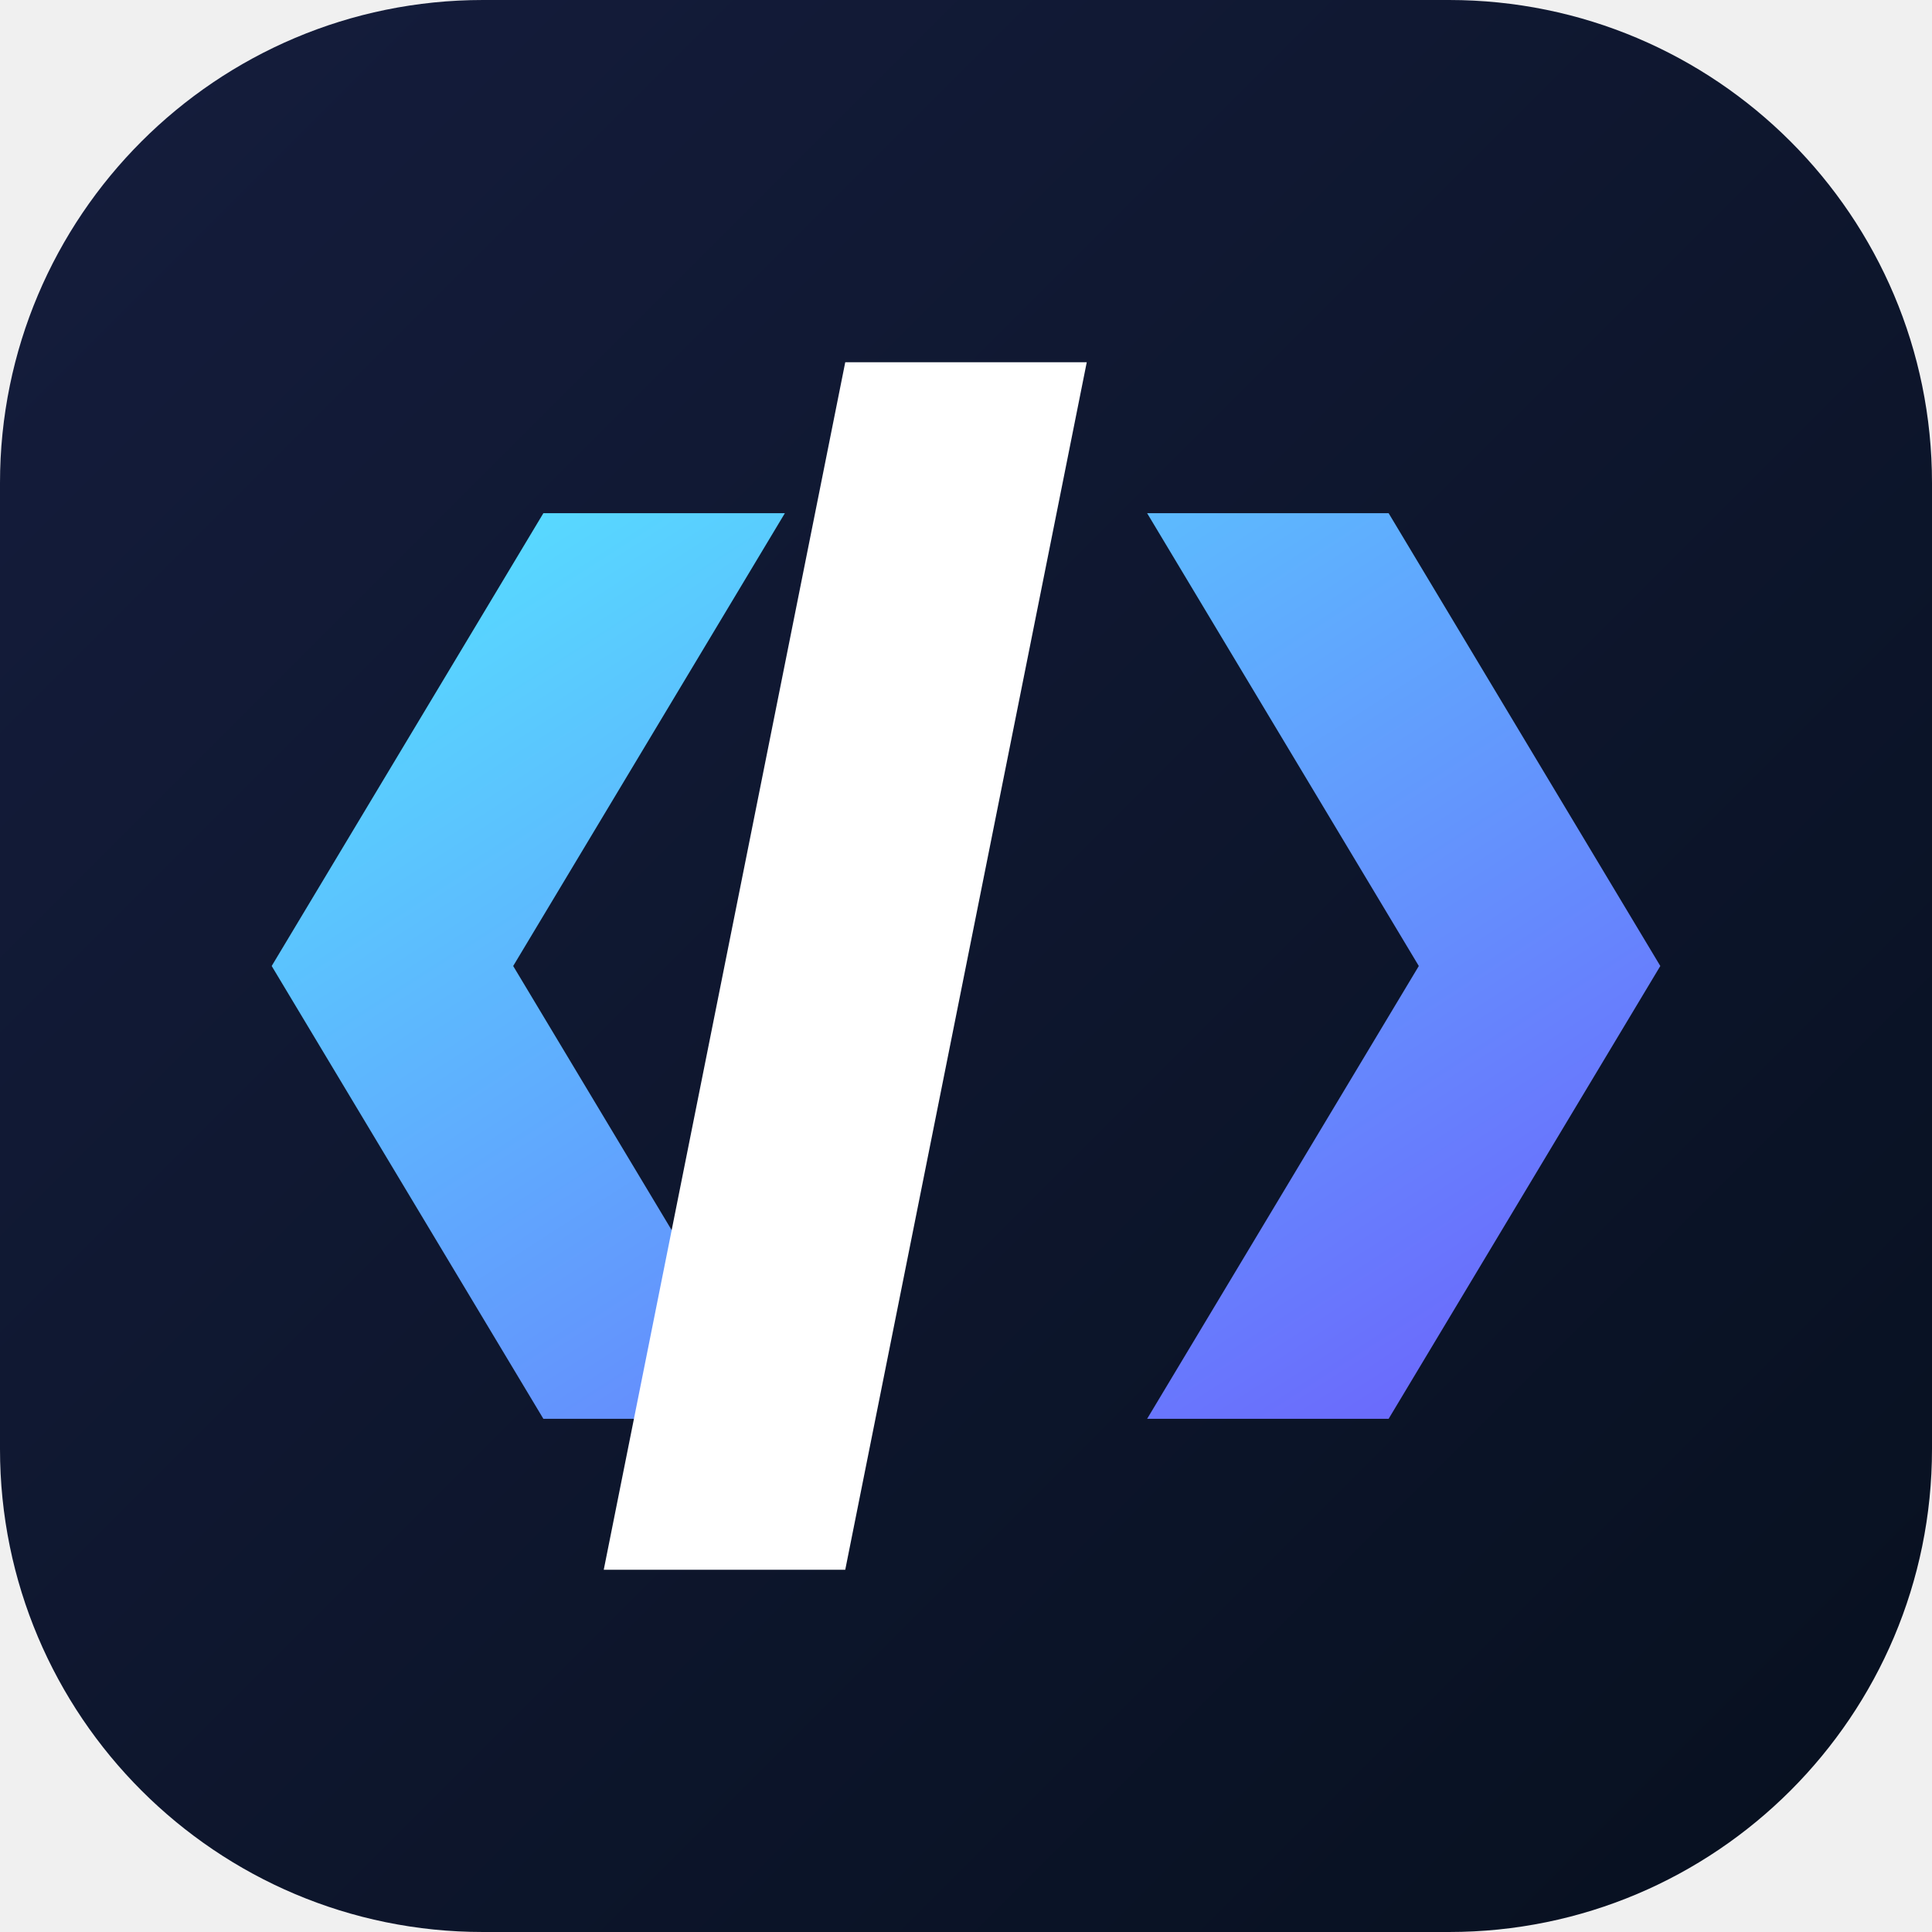
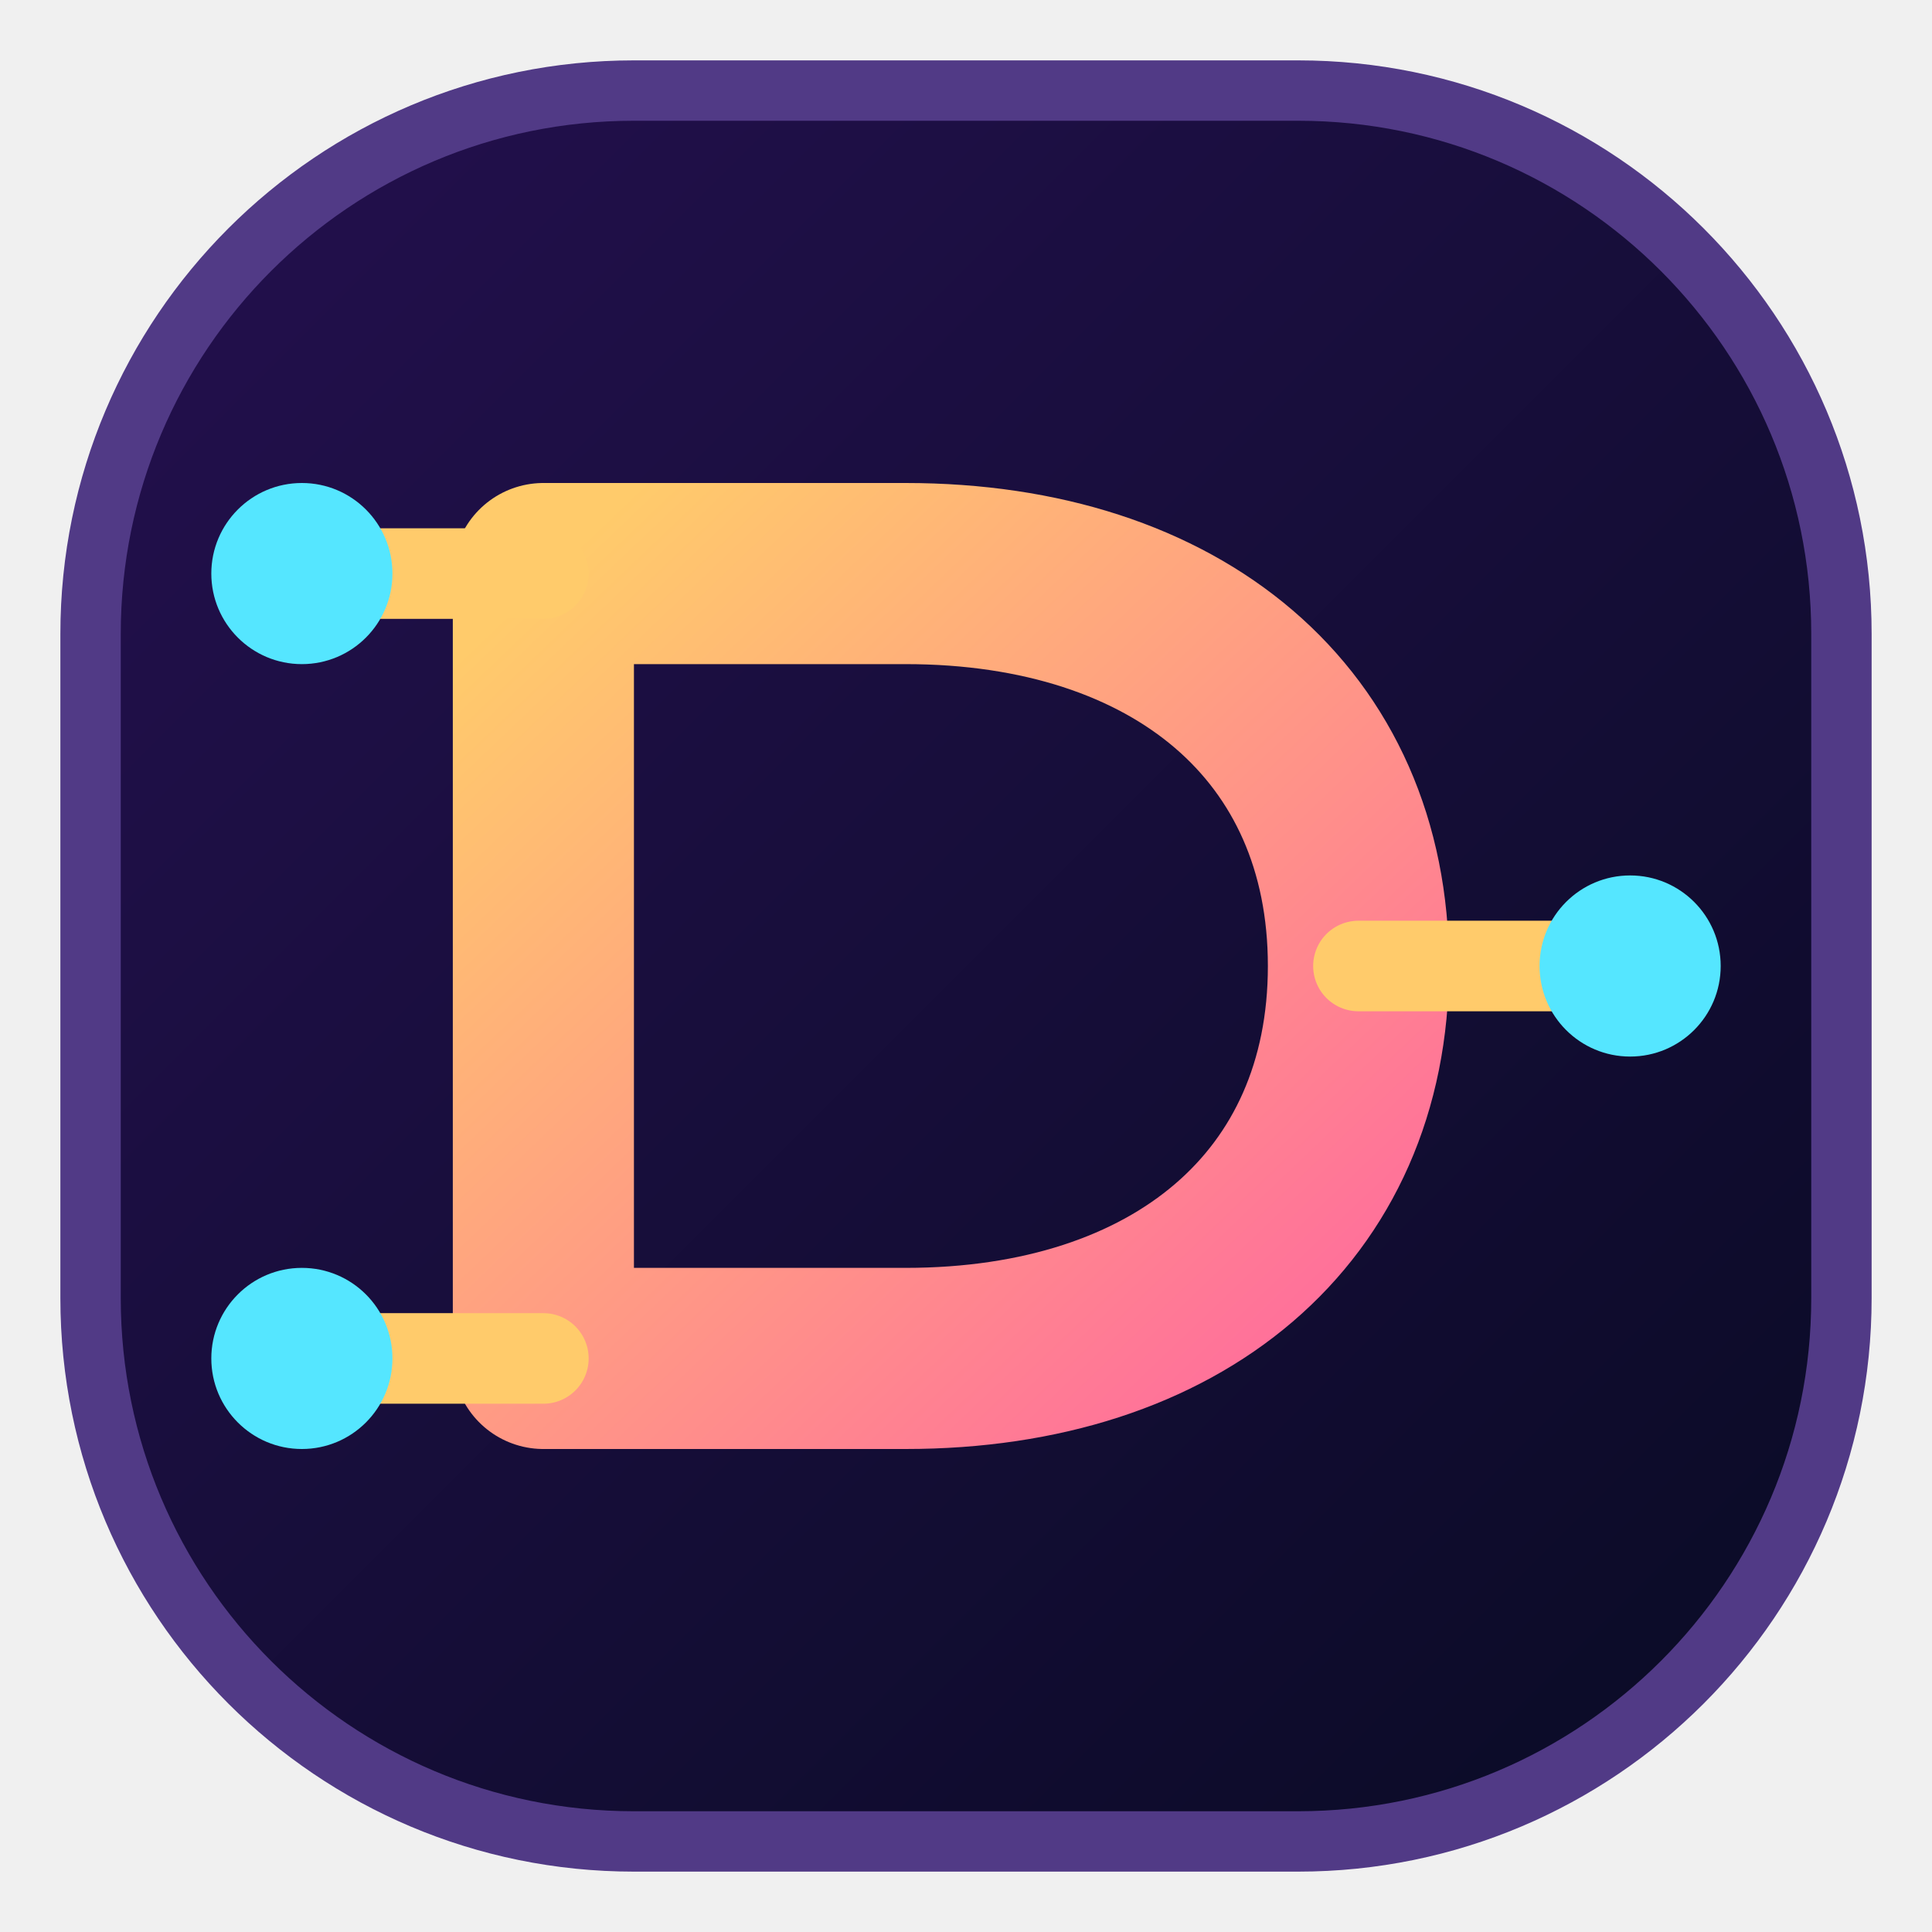
<svg xmlns="http://www.w3.org/2000/svg" viewBox="0 0 64 64" role="img" aria-labelledby="title">
  <defs>
    <linearGradient id="bg" x1="0" y1="0" x2="1" y2="1">
-       <stop offset="0" stop-color="#151d3d" />
-       <stop offset="1" stop-color="#07101f" />
+       <stop offset="0" stop-color="#24104f" />
+       <stop offset="1" stop-color="#090b24" />
    </linearGradient>
    <linearGradient id="accent" x1="0" y1="0" x2="1" y2="1">
-       <stop offset="0" stop-color="#55e6ff" />
-       <stop offset="1" stop-color="#6d5dfc" />
+       <stop offset="0" stop-color="#ffcb6b" />
+       <stop offset="1" stop-color="#ff6b9d" />
    </linearGradient>
  </defs>
-   <rect width="64" height="64" rx="16" fill="url(#bg)" />
-   <path d="M18 17 9 32l9 15h8l-9-15 9-15h-8Zm28 0h-8l9 15-9 15h8l9-15-9-15Z" fill="url(#accent)" />
-   <path d="M28 12h8L28 52h-8l8-40Z" fill="#fff" />
+   <rect x="3" y="3" width="58" height="58" rx="18" fill="url(#bg)" stroke="#513a86" stroke-width="2" />
+   <path d="M18 19v26h12c9 0 15-5 15-13s-6-13-15-13H18Z" fill="none" stroke="url(#accent)" stroke-width="6" stroke-linejoin="round" />
+   <path d="M11 19h7M11 45h7M45 32h8" fill="none" stroke="#ffcb6b" stroke-width="3" stroke-linecap="round" />
+   <circle cx="10" cy="19" r="3" fill="#55e6ff" />
+   <circle cx="10" cy="45" r="3" fill="#55e6ff" />
+   <circle cx="54" cy="32" r="3" fill="#55e6ff" />
</svg>
